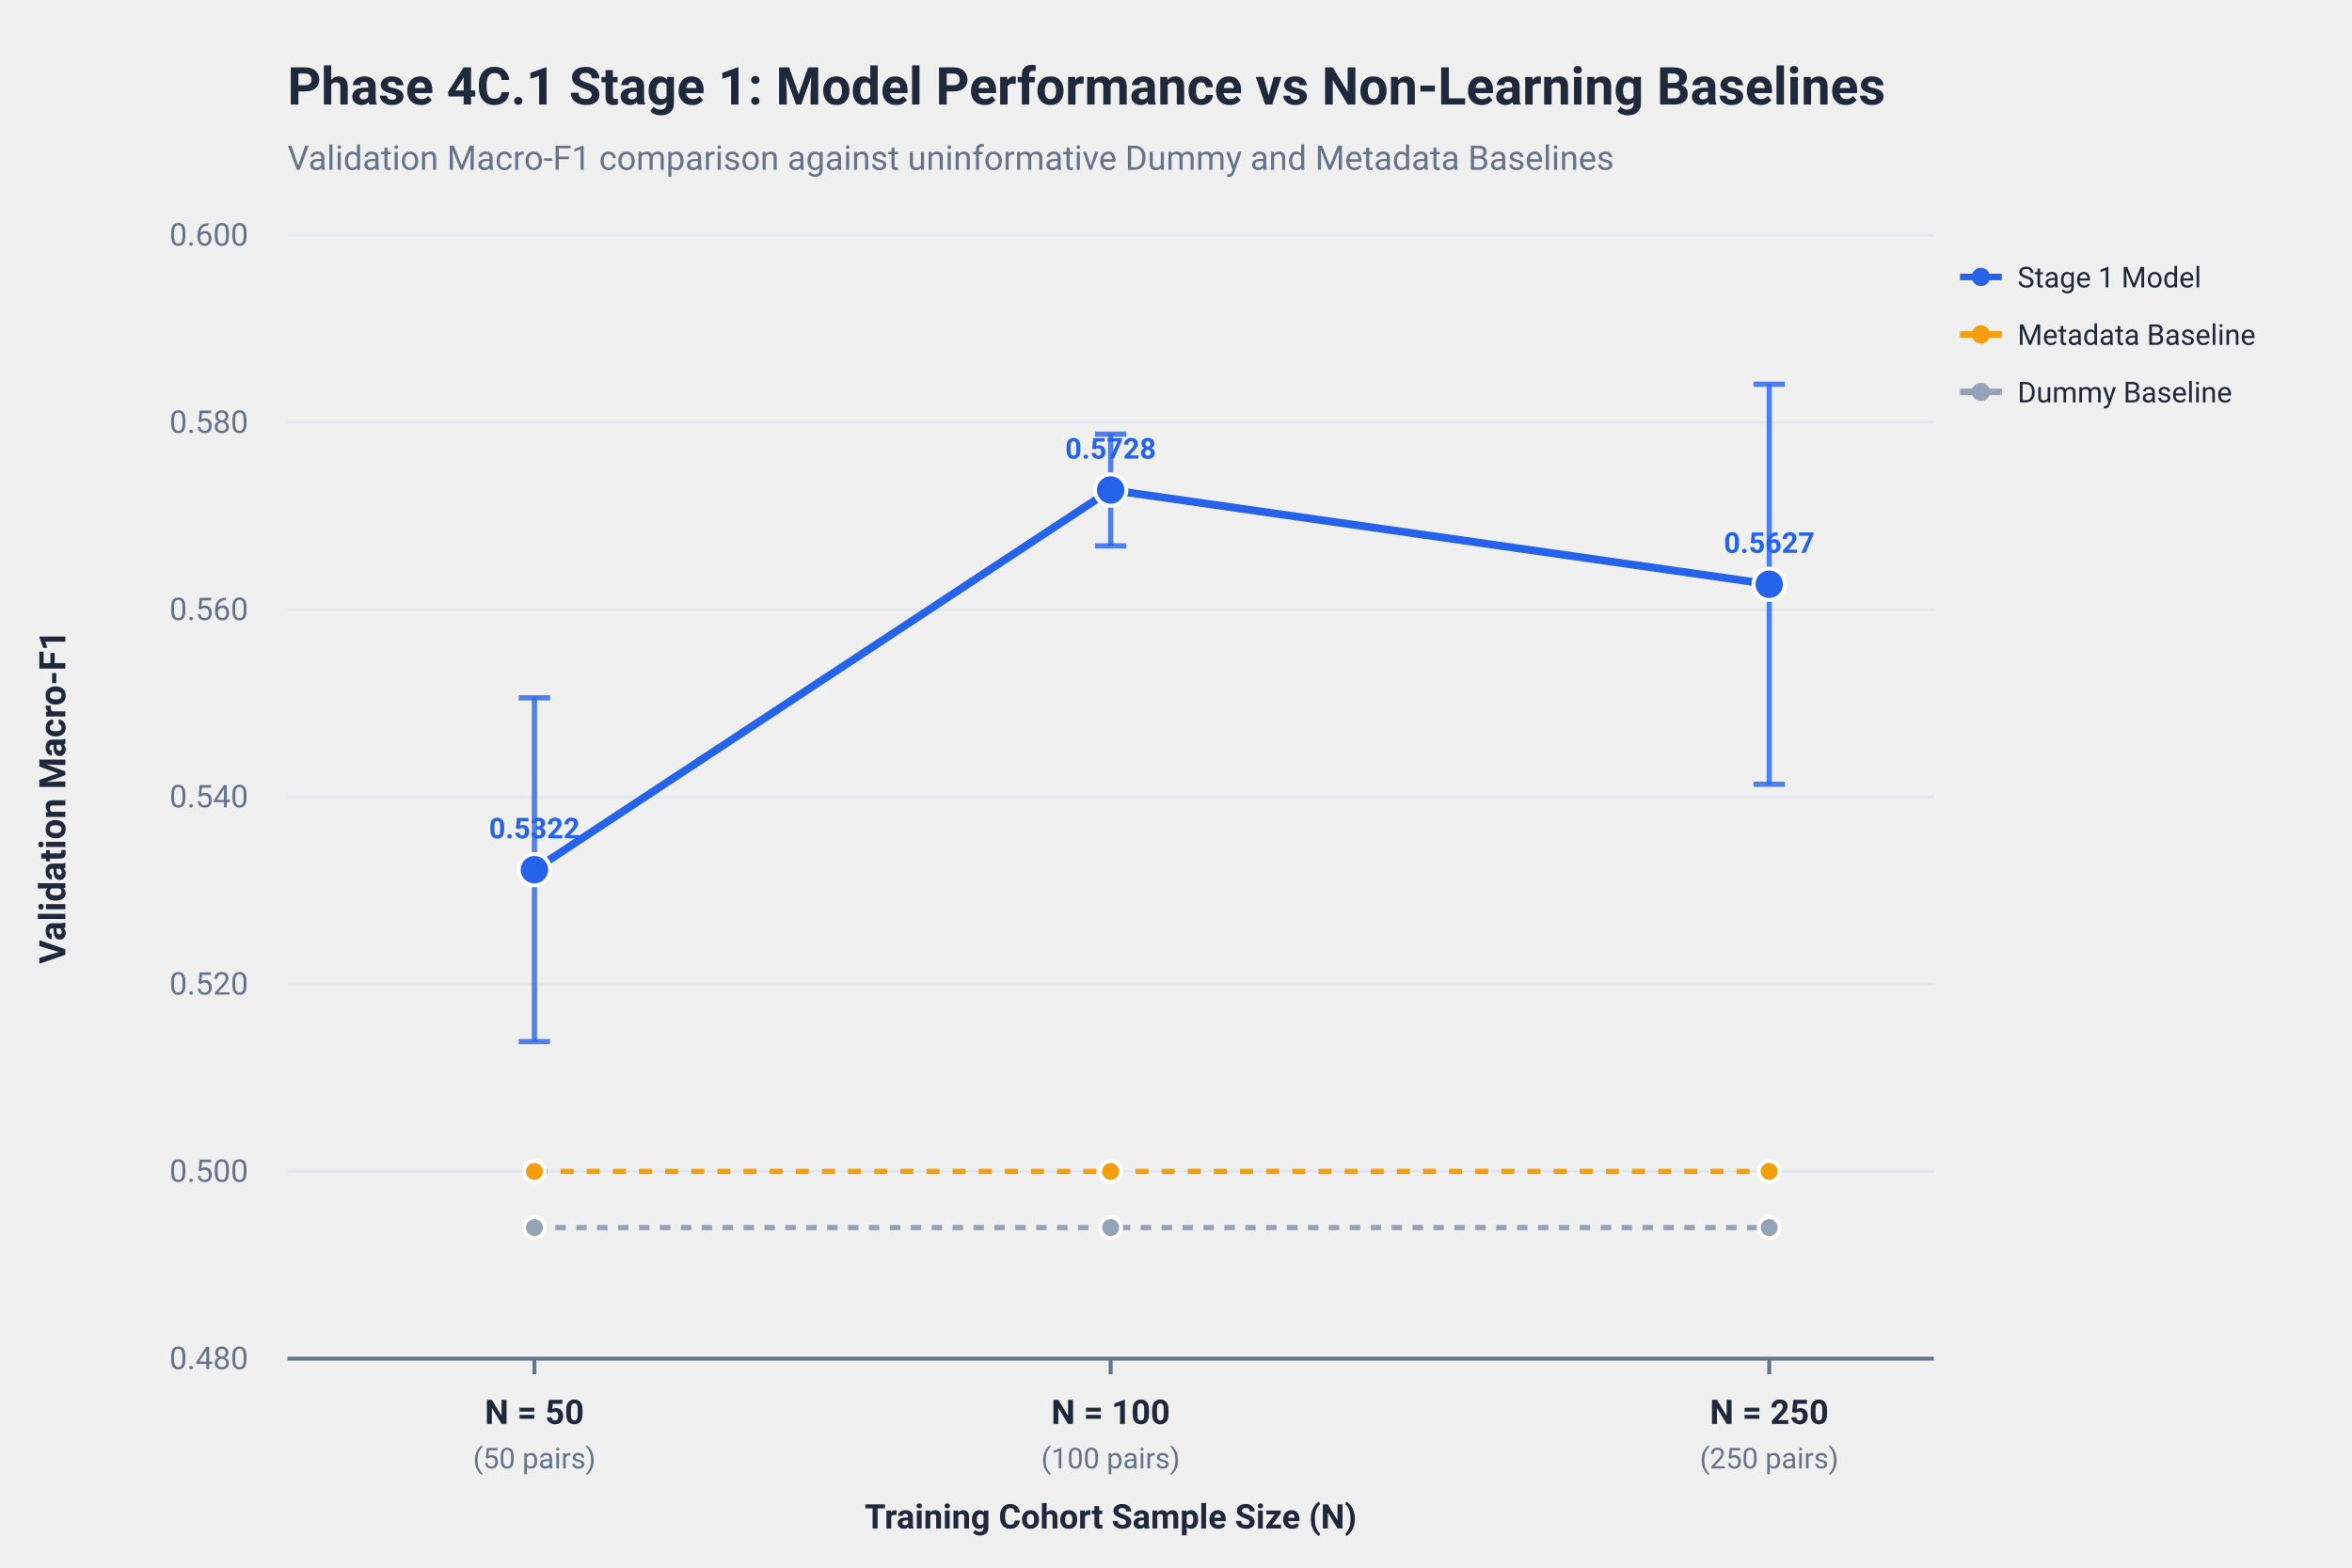
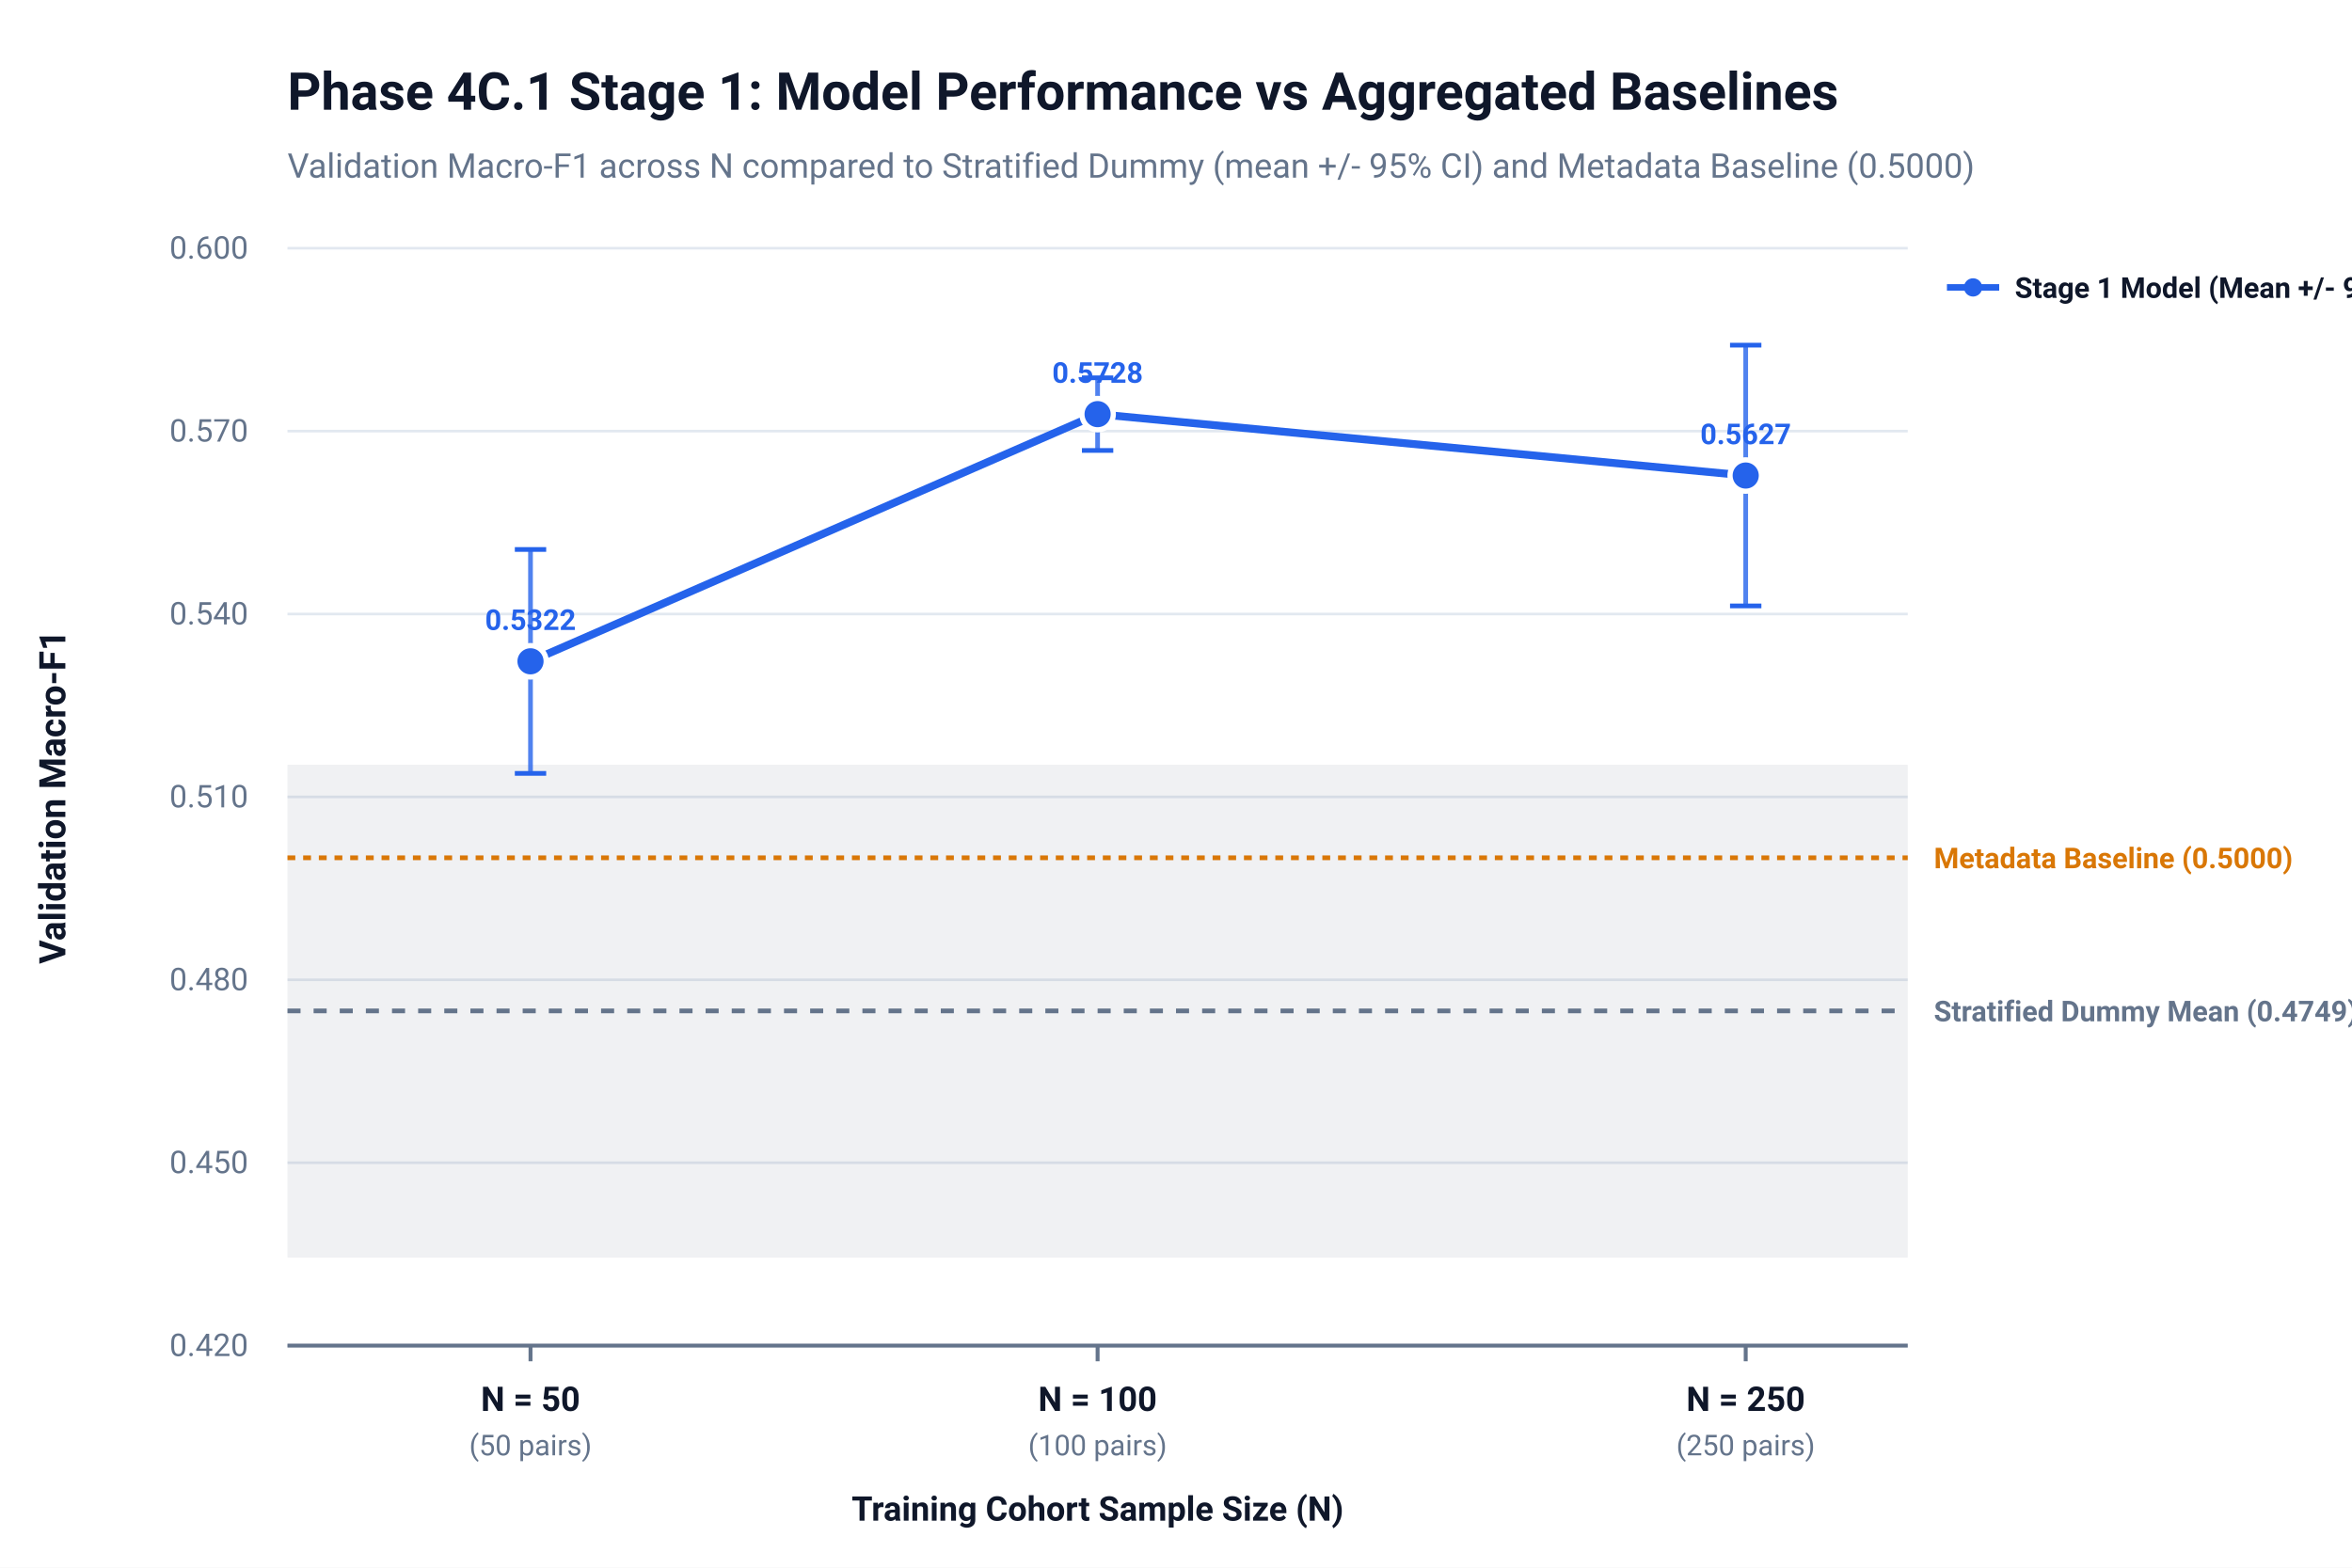
- <svg xmlns="http://www.w3.org/2000/svg" viewBox="0 0 900 600" width="900" height="600" style="background-color: #ffffff; font-family: -apple-system, BlinkMacSystemFont, 'Segoe UI', Roboto, Helvetica, Arial, sans-serif;">
-   <text x="110" y="40" font-size="20" font-weight="bold" fill="#1e293b">Phase 4C.1 Stage 1: Model Performance vs Non-Learning Baselines</text>
-   <text x="110" y="65" font-size="13" fill="#64748b">Validation Macro-F1 comparison against uninformative Dummy and Metadata Baselines</text>
-   <line x1="110" y1="520.0" x2="740" y2="520.0" stroke="#e2e8f0" stroke-width="1" />
-   <text x="95" y="524.0" font-size="12" fill="#64748b" text-anchor="end">0.480</text>
-   <line x1="110" y1="448.333" x2="740" y2="448.333" stroke="#e2e8f0" stroke-width="1" />
-   <text x="95" y="452.333" font-size="12" fill="#64748b" text-anchor="end">0.500</text>
-   <line x1="110" y1="376.667" x2="740" y2="376.667" stroke="#e2e8f0" stroke-width="1" />
-   <text x="95" y="380.667" font-size="12" fill="#64748b" text-anchor="end">0.520</text>
-   <line x1="110" y1="305" x2="740" y2="305" stroke="#e2e8f0" stroke-width="1" />
-   <text x="95" y="309" font-size="12" fill="#64748b" text-anchor="end">0.540</text>
-   <line x1="110" y1="233.333" x2="740" y2="233.333" stroke="#e2e8f0" stroke-width="1" />
-   <text x="95" y="237.333" font-size="12" fill="#64748b" text-anchor="end">0.560</text>
-   <line x1="110" y1="161.667" x2="740" y2="161.667" stroke="#e2e8f0" stroke-width="1" />
-   <text x="95" y="165.667" font-size="12" fill="#64748b" text-anchor="end">0.580</text>
-   <line x1="110" y1="90.0" x2="740" y2="90.0" stroke="#e2e8f0" stroke-width="1" />
-   <text x="95" y="94.0" font-size="12" fill="#64748b" text-anchor="end">0.600</text>
-   <text x="25" y="305.0" font-size="14" font-weight="600" fill="#1e293b" text-anchor="middle" transform="rotate(-90, 25, 305.0)">Validation Macro-F1</text>
-   <line x1="110" y1="520" x2="740" y2="520" stroke="#64748b" stroke-width="1.5" />
-   <line x1="204.5" y1="520" x2="204.5" y2="526" stroke="#64748b" stroke-width="1.5" />
-   <text x="204.5" y="545" font-size="13" font-weight="600" fill="#1e293b" text-anchor="middle">N = 50</text>
-   <text x="204.5" y="562" font-size="11" fill="#64748b" text-anchor="middle">(50 pairs)</text>
-   <line x1="425.0" y1="520" x2="425.0" y2="526" stroke="#64748b" stroke-width="1.5" />
-   <text x="425.0" y="545" font-size="13" font-weight="600" fill="#1e293b" text-anchor="middle">N = 100</text>
-   <text x="425.0" y="562" font-size="11" fill="#64748b" text-anchor="middle">(100 pairs)</text>
-   <line x1="677.0" y1="520" x2="677.0" y2="526" stroke="#64748b" stroke-width="1.5" />
-   <text x="677.0" y="545" font-size="13" font-weight="600" fill="#1e293b" text-anchor="middle">N = 250</text>
-   <text x="677.0" y="562" font-size="11" fill="#64748b" text-anchor="middle">(250 pairs)</text>
-   <text x="425.0" y="585" font-size="13" font-weight="600" fill="#1e293b" text-anchor="middle">Training Cohort Sample Size (N)</text>
-   <line x1="204.5" y1="398.654" x2="204.5" y2="267.074" stroke="#2563eb" stroke-width="2" opacity="0.8" />
-   <line x1="198.5" y1="398.654" x2="210.5" y2="398.654" stroke="#2563eb" stroke-width="2" opacity="0.8" />
-   <line x1="198.5" y1="267.074" x2="210.5" y2="267.074" stroke="#2563eb" stroke-width="2" opacity="0.8" />
-   <line x1="425.0" y1="208.909" x2="425.0" y2="166.178" stroke="#2563eb" stroke-width="2" opacity="0.8" />
-   <line x1="419.0" y1="208.909" x2="431.0" y2="208.909" stroke="#2563eb" stroke-width="2" opacity="0.8" />
-   <line x1="419.0" y1="166.178" x2="431.0" y2="166.178" stroke="#2563eb" stroke-width="2" opacity="0.8" />
-   <line x1="677.0" y1="300.166" x2="677.0" y2="147.05" stroke="#2563eb" stroke-width="2" opacity="0.8" />
-   <line x1="671.0" y1="300.166" x2="683.0" y2="300.166" stroke="#2563eb" stroke-width="2" opacity="0.8" />
-   <line x1="671.0" y1="147.05" x2="683.0" y2="147.05" stroke="#2563eb" stroke-width="2" opacity="0.8" />
-   <polyline points="204.5,332.864 425.0,187.542 677.0,223.608" fill="none" stroke="#2563eb" stroke-width="3.0" />
-   <circle cx="204.5" cy="332.864" r="6" fill="#2563eb" stroke="#ffffff" stroke-width="1.5" />
-   <text x="204.5" y="320.864" font-size="11" font-weight="bold" fill="#2563eb" text-anchor="middle">0.5322</text>
-   <circle cx="425.0" cy="187.542" r="6" fill="#2563eb" stroke="#ffffff" stroke-width="1.5" />
-   <text x="425.0" y="175.542" font-size="11" font-weight="bold" fill="#2563eb" text-anchor="middle">0.5728</text>
-   <circle cx="677.0" cy="223.608" r="6" fill="#2563eb" stroke="#ffffff" stroke-width="1.5" />
-   <text x="677.0" y="211.608" font-size="11" font-weight="bold" fill="#2563eb" text-anchor="middle">0.5627</text>
-   <polyline points="204.5,448.333 425.0,448.333 677.0,448.333" fill="none" stroke="#f59e0b" stroke-width="2.0" stroke-dasharray="5,5" />
-   <circle cx="204.5" cy="448.333" r="4" fill="#f59e0b" stroke="#ffffff" stroke-width="1.5" />
-   <circle cx="425.0" cy="448.333" r="4" fill="#f59e0b" stroke="#ffffff" stroke-width="1.5" />
-   <circle cx="677.0" cy="448.333" r="4" fill="#f59e0b" stroke="#ffffff" stroke-width="1.5" />
-   <polyline points="204.5,469.833 425.0,469.833 677.0,469.833" fill="none" stroke="#94a3b8" stroke-width="2.0" stroke-dasharray="4,4" />
-   <circle cx="204.5" cy="469.833" r="4" fill="#94a3b8" stroke="#ffffff" stroke-width="1.5" />
-   <circle cx="425.0" cy="469.833" r="4" fill="#94a3b8" stroke="#ffffff" stroke-width="1.5" />
-   <circle cx="677.0" cy="469.833" r="4" fill="#94a3b8" stroke="#ffffff" stroke-width="1.5" />
-   <g transform="translate(750, 100)">
-     <line x1="0" y1="6" x2="16" y2="6" stroke="#2563eb" stroke-width="2.5" />
-     <circle cx="8" cy="6" r="3.5" fill="#2563eb" />
-     <text x="22" y="10" font-size="11" fill="#1e293b">Stage 1 Model</text>
-     <line x1="0" y1="28" x2="16" y2="28" stroke="#f59e0b" stroke-width="2.5" />
-     <circle cx="8" cy="28" r="3.5" fill="#f59e0b" />
-     <text x="22" y="32" font-size="11" fill="#1e293b">Metadata Baseline</text>
-     <line x1="0" y1="50" x2="16" y2="50" stroke="#94a3b8" stroke-width="2.5" />
-     <circle cx="8" cy="50" r="3.5" fill="#94a3b8" />
-     <text x="22" y="54" font-size="11" fill="#1e293b">Dummy Baseline</text>
-   </g>
+ <svg xmlns="http://www.w3.org/2000/svg" viewBox="0 0 900 600" width="900" height="600" style="background-color: #ffffff; font-family: Segoe UI, Roboto, Helvetica, Arial, sans-serif;">
+   <rect width="900" height="600" fill="#ffffff" />
+   <text x="110" y="42" font-size="20" font-weight="700" fill="#0f172a">Phase 4C.1 Stage 1: Model Performance vs Aggregated Baselines</text>
+   <text x="110" y="68" font-size="13" fill="#64748b">Validation Macro-F1 across N compared to Stratified Dummy (mean +/- 95% CI) and Metadata Baseline (0.5000)</text>
+   <line x1="110" y1="515.0" x2="730" y2="515.0" stroke="#e2e8f0" stroke-width="1" />
+   <text x="95" y="519.0" font-size="12" fill="#64748b" text-anchor="end">0.420</text>
+   <line x1="110" y1="445.0" x2="730" y2="445.0" stroke="#e2e8f0" stroke-width="1" />
+   <text x="95" y="449.0" font-size="12" fill="#64748b" text-anchor="end">0.450</text>
+   <line x1="110" y1="375.0" x2="730" y2="375.0" stroke="#e2e8f0" stroke-width="1" />
+   <text x="95" y="379.0" font-size="12" fill="#64748b" text-anchor="end">0.480</text>
+   <line x1="110" y1="305.0" x2="730" y2="305.0" stroke="#e2e8f0" stroke-width="1" />
+   <text x="95" y="309.0" font-size="12" fill="#64748b" text-anchor="end">0.510</text>
+   <line x1="110" y1="235.0" x2="730" y2="235.0" stroke="#e2e8f0" stroke-width="1" />
+   <text x="95" y="239.0" font-size="12" fill="#64748b" text-anchor="end">0.540</text>
+   <line x1="110" y1="165.0" x2="730" y2="165.0" stroke="#e2e8f0" stroke-width="1" />
+   <text x="95" y="169.0" font-size="12" fill="#64748b" text-anchor="end">0.570</text>
+   <line x1="110" y1="95.0" x2="730" y2="95.0" stroke="#e2e8f0" stroke-width="1" />
+   <text x="95" y="99.0" font-size="12" fill="#64748b" text-anchor="end">0.600</text>
+   <text x="25" y="305.0" font-size="14" font-weight="600" fill="#0f172a" text-anchor="middle" transform="rotate(-90, 25, 305.0)">Validation Macro-F1</text>
+   <line x1="110" y1="515" x2="730" y2="515" stroke="#64748b" stroke-width="1.5" />
+   <line x1="203.0" y1="515" x2="203.0" y2="521" stroke="#64748b" stroke-width="1.5" />
+   <text x="203.0" y="540" font-size="13" font-weight="600" fill="#0f172a" text-anchor="middle">N = 50</text>
+   <text x="203.0" y="557" font-size="11" fill="#64748b" text-anchor="middle">(50 pairs)</text>
+   <line x1="420.0" y1="515" x2="420.0" y2="521" stroke="#64748b" stroke-width="1.5" />
+   <text x="420.0" y="540" font-size="13" font-weight="600" fill="#0f172a" text-anchor="middle">N = 100</text>
+   <text x="420.0" y="557" font-size="11" fill="#64748b" text-anchor="middle">(100 pairs)</text>
+   <line x1="668.0" y1="515" x2="668.0" y2="521" stroke="#64748b" stroke-width="1.5" />
+   <text x="668.0" y="540" font-size="13" font-weight="600" fill="#0f172a" text-anchor="middle">N = 250</text>
+   <text x="668.0" y="557" font-size="11" fill="#64748b" text-anchor="middle">(250 pairs)</text>
+   <text x="420.0" y="582" font-size="13" font-weight="600" fill="#0f172a" text-anchor="middle">Training Cohort Sample Size (N)</text>
+   <rect x="110" y="292.7" width="620" height="188.6" fill="#64748b" fill-opacity="0.10" />
+   <line x1="110" y1="386.9" x2="730" y2="386.9" stroke="#64748b" stroke-width="1.8" stroke-dasharray="5,5" />
+   <text x="740" y="390.9" font-size="11" font-weight="600" fill="#64748b">Stratified Dummy Mean (0.4749)</text>
+   <line x1="110" y1="328.3" x2="730" y2="328.3" stroke="#d97706" stroke-width="1.8" stroke-dasharray="3,3" />
+   <text x="740" y="332.3" font-size="11" font-weight="600" fill="#d97706">Metadata Baseline (0.5000)</text>
+   <line x1="203.0" y1="296.0" x2="203.0" y2="210.3" stroke="#2563eb" stroke-width="1.8" stroke-opacity="0.8" />
+   <line x1="197.0" y1="296.0" x2="209.0" y2="296.0" stroke="#2563eb" stroke-width="1.8" />
+   <line x1="197.0" y1="210.3" x2="209.0" y2="210.3" stroke="#2563eb" stroke-width="1.8" />
+   <line x1="420.0" y1="172.4" x2="420.0" y2="144.6" stroke="#2563eb" stroke-width="1.8" stroke-opacity="0.8" />
+   <line x1="414.0" y1="172.4" x2="426.0" y2="172.4" stroke="#2563eb" stroke-width="1.8" />
+   <line x1="414.0" y1="144.6" x2="426.0" y2="144.6" stroke="#2563eb" stroke-width="1.8" />
+   <line x1="668.0" y1="231.9" x2="668.0" y2="132.1" stroke="#2563eb" stroke-width="1.8" stroke-opacity="0.8" />
+   <line x1="662.0" y1="231.9" x2="674.0" y2="231.9" stroke="#2563eb" stroke-width="1.8" />
+   <line x1="662.0" y1="132.1" x2="674.0" y2="132.1" stroke="#2563eb" stroke-width="1.8" />
+   <polyline points="203.0,253.1 420.0,158.5 668.0,182.0" fill="none" stroke="#2563eb" stroke-width="3.0" />
+   <circle cx="203.0" cy="253.1" r="6" fill="#2563eb" stroke="#ffffff" stroke-width="2" />
+   <text x="203.0" y="241.1" font-size="11" font-weight="700" fill="#2563eb" text-anchor="middle">0.5322</text>
+   <circle cx="420.0" cy="158.5" r="6" fill="#2563eb" stroke="#ffffff" stroke-width="2" />
+   <text x="420.0" y="146.5" font-size="11" font-weight="700" fill="#2563eb" text-anchor="middle">0.5728</text>
+   <circle cx="668.0" cy="182.0" r="6" fill="#2563eb" stroke="#ffffff" stroke-width="2" />
+   <text x="668.0" y="170.0" font-size="11" font-weight="700" fill="#2563eb" text-anchor="middle">0.5627</text>
+   <line x1="745" y1="110" x2="765" y2="110" stroke="#2563eb" stroke-width="2.5" />
+   <circle cx="755" cy="110" r="3.5" fill="#2563eb" />
+   <text x="771" y="114" font-size="11" font-weight="600" fill="#0f172a">Stage 1 Model (Mean +/- 95% CI)</text>
</svg>
